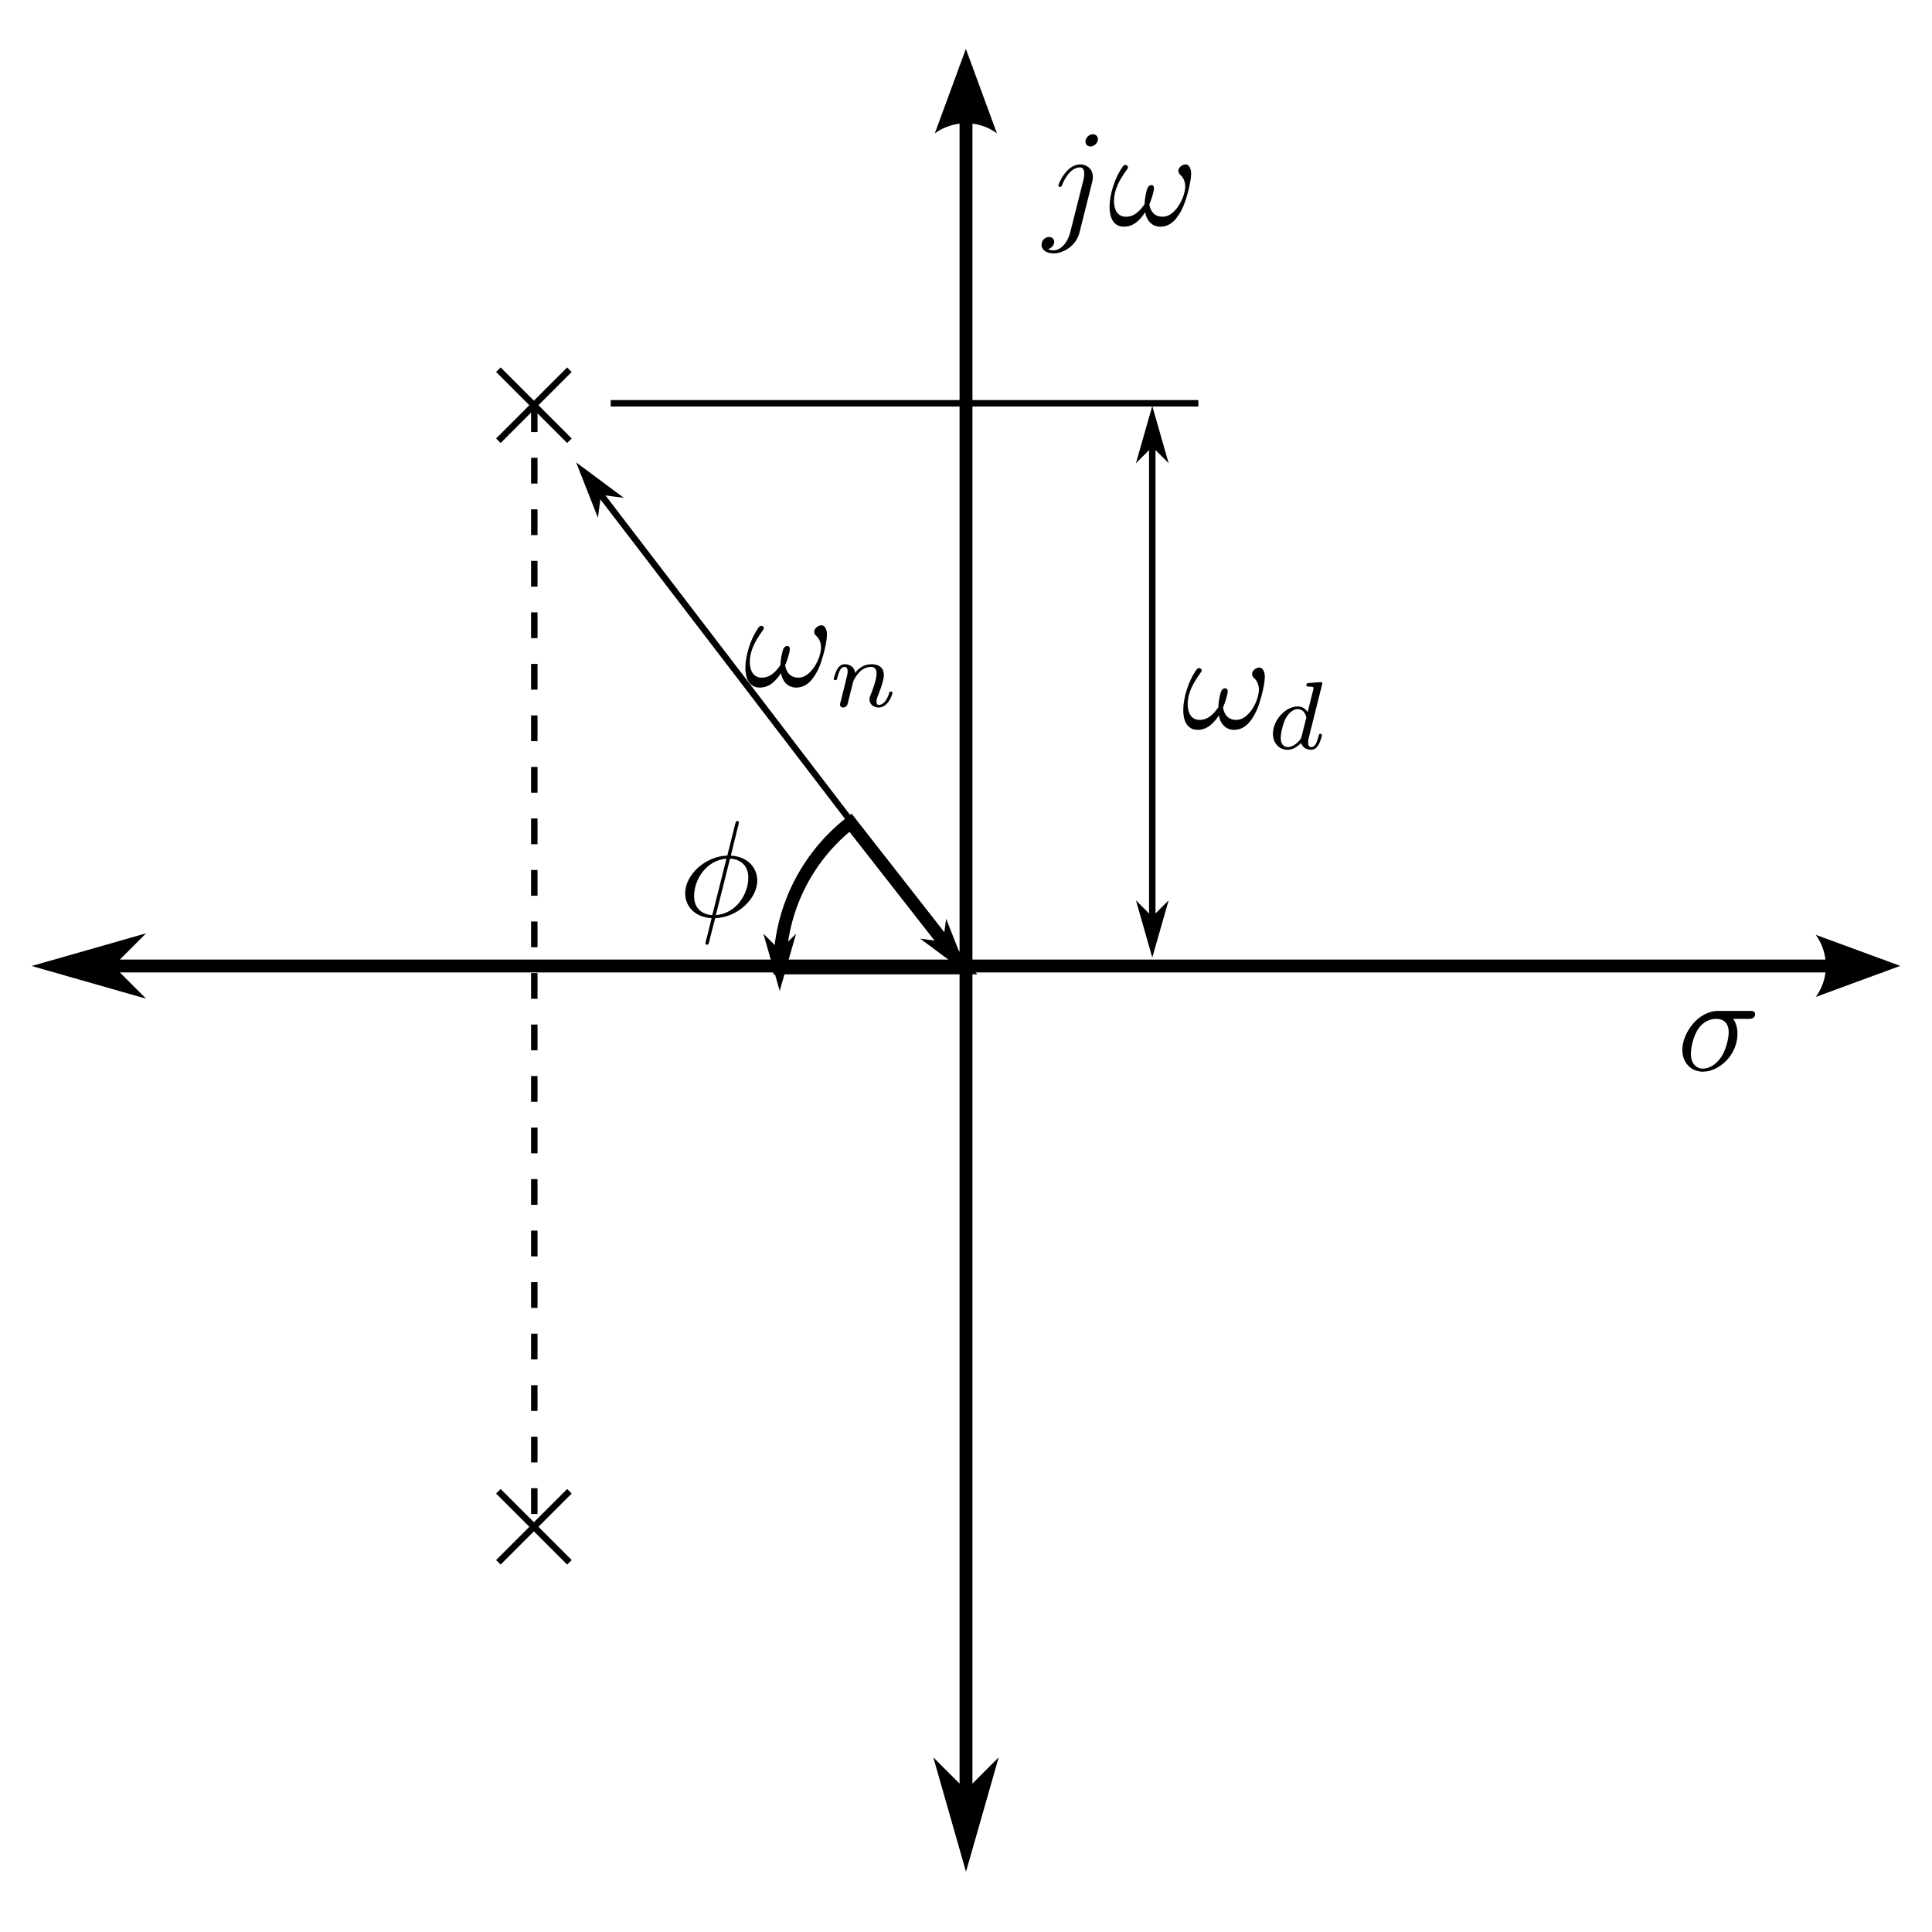
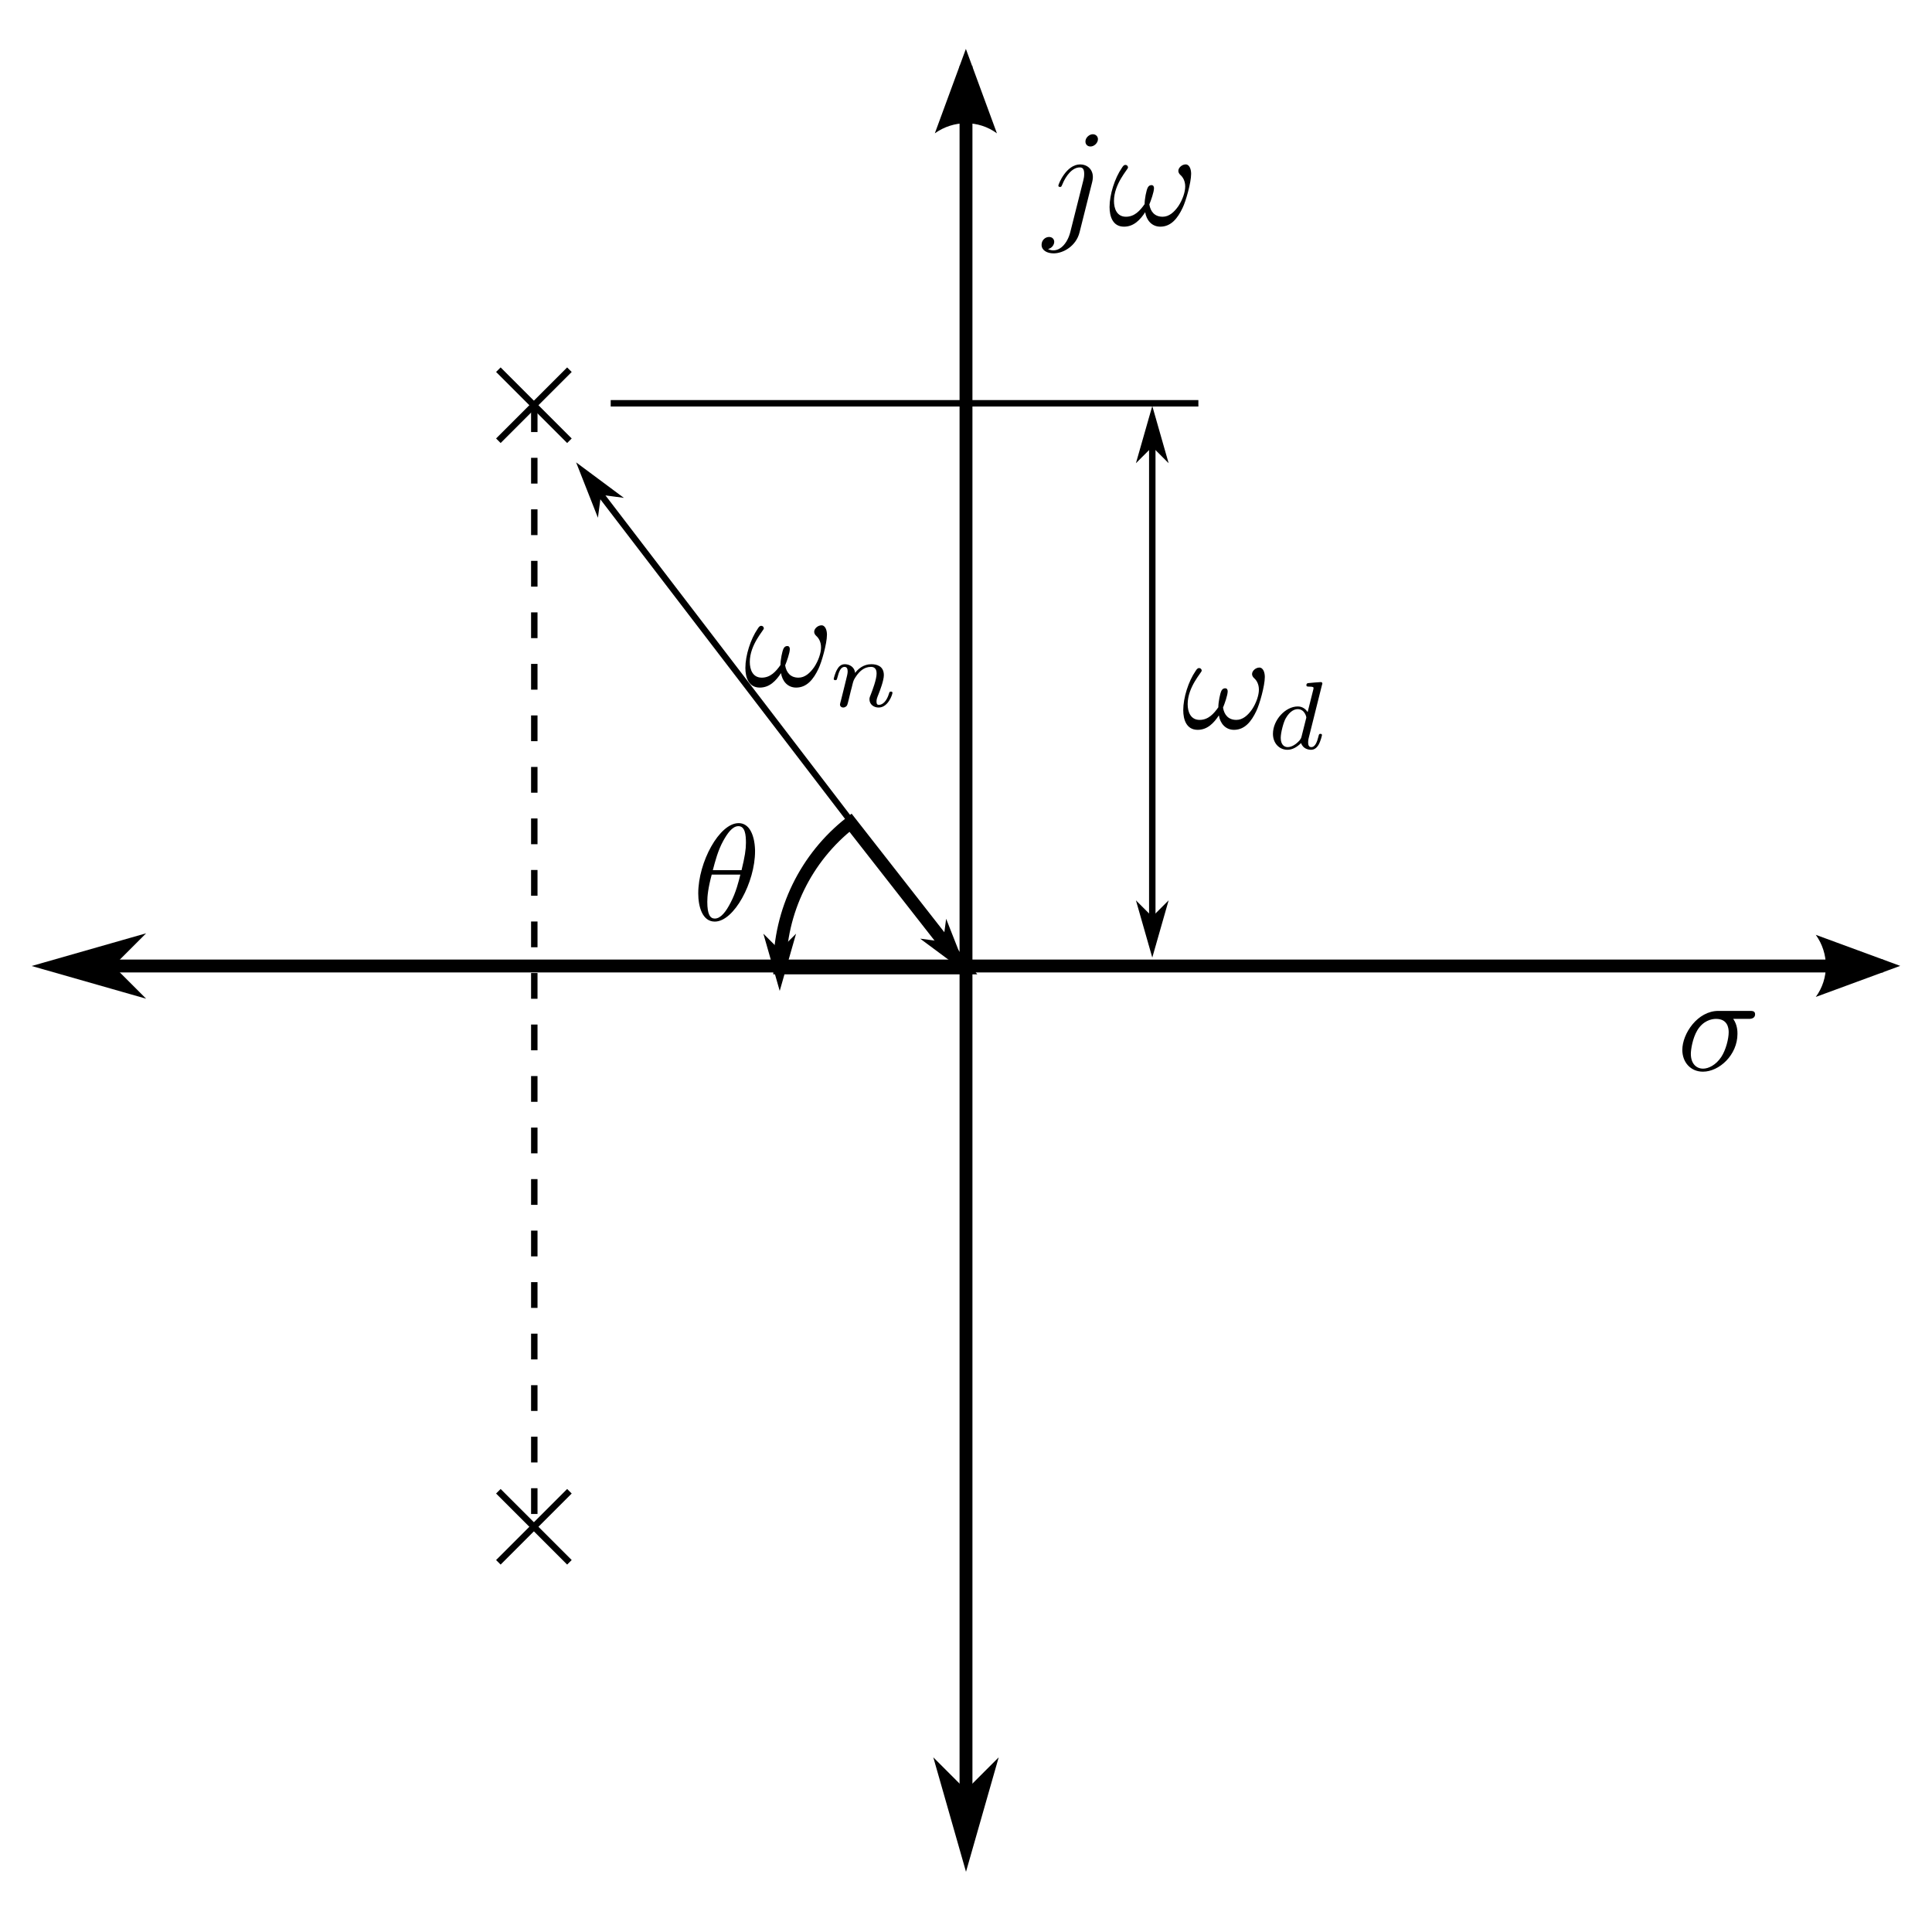
<svg xmlns="http://www.w3.org/2000/svg" width="300" height="300" id="svg2" version="1.1">
  <defs id="defs4">
-     <marker orient="auto" refY="0.0" refX="0.0" id="Arrow1Send" style="overflow:visible;">
-       <path id="path3776" d="M 0.0,0.0 L 5.0,-5.0 L -12.5,0.0 L 5.0,5.0 L 0.0,0.0 z " style="fill-rule:evenodd;stroke:#000000;stroke-width:1.0pt;" transform="scale(0.2) rotate(180) translate(6,0)" />
+     <marker style="overflow:visible;" id="Arrow1Send" refX="0.0" refY="0.0" orient="auto">
+       <path transform="scale(0.2) rotate(180) translate(6,0)" style="fill-rule:evenodd;stroke:#000000;stroke-width:1.0pt;" d="M 0.0,0.0 L 5.0,-5.0 L -12.5,0.0 L 5.0,5.0 L 0.0,0.0 z " id="path3776" />
    </marker>
-     <marker orient="auto" refY="0.0" refX="0.0" id="Arrow1Mend" style="overflow:visible;">
-       <path id="path3770" d="M 0.0,0.0 L 5.0,-5.0 L -12.5,0.0 L 5.0,5.0 L 0.0,0.0 z " style="fill-rule:evenodd;stroke:#000000;stroke-width:1.0pt;" transform="scale(0.4) rotate(180) translate(10,0)" />
+     <marker style="overflow:visible;" id="Arrow1Mend" refX="0.0" refY="0.0" orient="auto">
+       <path transform="scale(0.4) rotate(180) translate(10,0)" style="fill-rule:evenodd;stroke:#000000;stroke-width:1.0pt;" d="M 0.0,0.0 L 5.0,-5.0 L -12.5,0.0 L 5.0,5.0 L 0.0,0.0 z " id="path3770" />
    </marker>
-     <marker orient="auto" refY="0.0" refX="0.0" id="Arrow1Sstart" style="overflow:visible">
-       <path id="path3773" d="M 0.0,0.0 L 5.0,-5.0 L -12.5,0.0 L 5.0,5.0 L 0.0,0.0 z " style="fill-rule:evenodd;stroke:#000000;stroke-width:1.0pt" transform="scale(0.2) translate(6,0)" />
+     <marker style="overflow:visible" id="Arrow1Sstart" refX="0.0" refY="0.0" orient="auto">
+       <path transform="scale(0.2) translate(6,0)" style="fill-rule:evenodd;stroke:#000000;stroke-width:1.0pt" d="M 0.0,0.0 L 5.0,-5.0 L -12.5,0.0 L 5.0,5.0 L 0.0,0.0 z " id="path3773" />
    </marker>
-     <marker style="overflow:visible;" id="Arrow2Mend" refX="0.0" refY="0.0" orient="auto">
-       <path transform="scale(0.6) rotate(180) translate(0,0)" d="M 8.719,4.034 L -2.207,0.016 L 8.719,-4.002 C 6.973,-1.63 6.983,1.616 8.719,4.034 z " style="fill-rule:evenodd;stroke-width:0.625;stroke-linejoin:round;" id="path3788" />
+     <marker orient="auto" refY="0.0" refX="0.0" id="Arrow2Mend" style="overflow:visible;">
+       <path id="path3788" style="fill-rule:evenodd;stroke-width:0.625;stroke-linejoin:round;" d="M 8.719,4.034 L -2.207,0.016 L 8.719,-4.002 C 6.973,-1.63 6.983,1.616 8.719,4.034 z " transform="scale(0.6) rotate(180) translate(0,0)" />
    </marker>
-     <marker style="overflow:visible" id="Arrow1Mstart" refX="0.0" refY="0.0" orient="auto">
-       <path transform="scale(0.4) translate(10,0)" style="fill-rule:evenodd;stroke:#000000;stroke-width:1.0pt" d="M 0.0,0.0 L 5.0,-5.0 L -12.5,0.0 L 5.0,5.0 L 0.0,0.0 z " id="path3767" />
+     <marker orient="auto" refY="0.0" refX="0.0" id="Arrow1Mstart" style="overflow:visible">
+       <path id="path3767" d="M 0.0,0.0 L 5.0,-5.0 L -12.5,0.0 L 5.0,5.0 L 0.0,0.0 z " style="fill-rule:evenodd;stroke:#000000;stroke-width:1.0pt" transform="scale(0.4) translate(10,0)" />
    </marker>
  </defs>
-   <g transform="translate(0,-752.3622)" id="layer1">
-     <path id="path2985" d="m 8.861,902.362 283.556,0" style="fill:none;stroke:#000000;stroke-width:2;stroke-linecap:butt;stroke-linejoin:miter;stroke-opacity:1;stroke-miterlimit:4;stroke-dasharray:none;marker-start:url(#Arrow1Mstart);marker-end:url(#Arrow2Mend)" />
-     <path id="path2987" d="m 150,1039.071 0,-276.467" style="fill:none;stroke:#000000;stroke-width:2;stroke-linecap:butt;stroke-linejoin:miter;stroke-opacity:1;stroke-miterlimit:4;stroke-dasharray:none;marker-start:url(#Arrow1Mstart);marker-end:url(#Arrow2Mend)" />
-     <g id="g4417" transform="translate(41.78737,736.4092)">
-       <g word-spacing="normal" letter-spacing="normal" font-size-adjust="none" font-stretch="normal" font-weight="normal" font-variant="normal" font-style="normal" stroke-miterlimit="10.433" xml:space="preserve" transform="matrix(0.4285714,0,0,-0.4285714,-75,225)" id="content" style="font-style:normal;font-variant:normal;font-weight:normal;font-stretch:normal;letter-spacing:normal;word-spacing:normal;text-anchor:start;fill:none;stroke:#000000;stroke-linecap:butt;stroke-linejoin:miter;stroke-miterlimit:10.433;stroke-opacity:1;stroke-dasharray:none;stroke-dashoffset:0">
-         <path id="path4420" d="m 475.3,437.34 0,0.09 -0.01,0.08 -0.01,0.09 -0.01,0.09 -0.02,0.08 -0.02,0.08 -0.03,0.09 -0.03,0.08 -0.03,0.07 -0.04,0.08 -0.04,0.08 -0.04,0.07 -0.05,0.07 -0.05,0.07 -0.06,0.07 -0.06,0.06 -0.06,0.06 -0.07,0.06 -0.07,0.05 -0.07,0.06 -0.08,0.04 -0.07,0.05 -0.09,0.04 -0.08,0.04 -0.09,0.03 -0.09,0.03 -0.1,0.03 -0.1,0.02 -0.1,0.01 -0.1,0.02 -0.11,0 -0.11,0.01 c -1.16,0 -2.64,-1.16 -2.64,-2.64 0,-1 0.69,-1.8 1.84,-1.8 1.35,0 2.69,1.3 2.69,2.64 z" style="fill:#000000;stroke-width:0" />
-         <path id="path4422" d="m 465.29,403.71 -0.1,-0.35 -0.1,-0.35 -0.11,-0.34 -0.12,-0.33 -0.12,-0.33 -0.14,-0.32 -0.14,-0.31 -0.14,-0.3 -0.16,-0.3 -0.16,-0.29 -0.16,-0.28 -0.18,-0.26 -0.18,-0.26 -0.18,-0.25 -0.2,-0.24 -0.19,-0.23 -0.2,-0.22 -0.21,-0.2 -0.21,-0.19 -0.22,-0.19 -0.22,-0.16 -0.23,-0.16 -0.23,-0.14 -0.23,-0.13 -0.24,-0.12 -0.24,-0.1 -0.25,-0.08 -0.25,-0.08 -0.25,-0.05 -0.25,-0.04 -0.26,-0.03 -0.26,-0.01 c -0.3,0 -1.05,0 -1.95,0.46 1.5,0.36 2.25,1.64 2.25,2.64 0,0.79 -0.55,1.75 -1.89,1.75 -1.25,0 -2.69,-1.05 -2.69,-2.85 0,-2 1.98,-3.09 4.37,-3.09 3.49,0 8.13,2.64 9.38,7.58 l 4.58,18.23 c 0.25,1 0.25,1.69 0.25,1.85 0,2.84 -2.1,4.57 -4.58,4.57 -5.09,0 -7.92,-7.21 -7.92,-7.67 0,-0.5 0.48,-0.5 0.59,-0.5 0.45,0 0.5,0.07 0.89,1 1.25,3.05 3.55,6.08 6.28,6.08 0.71,0 1.6,-0.2 1.6,-2.28 0,-1.16 -0.16,-1.7 -0.35,-2.55 z" style="fill:#000000;stroke-width:0" />
-         <path id="path4424" d="m 509.06,424.73 0,0.21 -0.01,0.2 -0.01,0.2 -0.02,0.19 -0.02,0.18 -0.03,0.18 -0.03,0.17 -0.04,0.16 -0.04,0.16 -0.04,0.16 -0.05,0.14 -0.05,0.14 -0.06,0.13 -0.06,0.13 -0.06,0.12 -0.06,0.12 -0.07,0.1 -0.07,0.1 -0.08,0.1 -0.08,0.09 -0.08,0.08 -0.08,0.07 -0.09,0.07 -0.08,0.06 -0.09,0.05 -0.1,0.05 -0.09,0.04 -0.1,0.03 -0.09,0.02 -0.1,0.02 -0.1,0.01 -0.11,0 c -1.29,0 -2.64,-1.18 -2.64,-2.34 0,-0.48 0.24,-1.03 0.74,-1.48 0.86,-0.75 1.75,-2.1 1.75,-4.19 0,-2 -0.96,-4.83 -2.49,-7.13 -1.5,-2.14 -3.34,-3.82 -5.68,-3.82 -2.85,0 -4.39,1.78 -4.83,4.46 0.54,1.3 1.69,4.49 1.69,5.9 0,0.59 -0.25,1.09 -0.9,1.09 -0.4,0 -0.95,-0.11 -1.34,-0.84 -0.55,-1 -1.16,-4.24 -1.16,-6.04 -1.64,-2.34 -3.62,-4.57 -6.76,-4.57 -3.3,0 -4.34,2.93 -4.34,5.71 0,6.24 5.09,11.47 5.09,12.11 0,0.55 -0.41,0.96 -0.95,0.96 -0.66,0 -1,-0.66 -1.3,-1.11 -2.55,-3.69 -4.44,-9.61 -4.44,-14.14 0,-3.44 1.16,-7.13 5.24,-7.13 3.53,0 5.87,2.49 7.67,5.24 0.45,-2.89 2.39,-5.24 5.48,-5.24 3.89,0 6.28,3.03 8.06,6.78 1.21,2.44 3.1,9.21 3.1,12.3 z" style="fill:#000000;stroke-width:0" />
+   <g id="layer1" transform="translate(0,-752.3622)">
+     <path style="fill:none;stroke:#000000;stroke-width:2;stroke-linecap:butt;stroke-linejoin:miter;stroke-opacity:1;stroke-miterlimit:4;stroke-dasharray:none;marker-start:url(#Arrow1Mstart);marker-end:url(#Arrow2Mend)" d="m 8.861,902.362 283.556,0" id="path2985" />
+     <path style="fill:none;stroke:#000000;stroke-width:2;stroke-linecap:butt;stroke-linejoin:miter;stroke-opacity:1;stroke-miterlimit:4;stroke-dasharray:none;marker-start:url(#Arrow1Mstart);marker-end:url(#Arrow2Mend)" d="m 150,1039.071 0,-276.467" id="path2987" />
+     <g transform="translate(41.78737,736.4092)" id="g4417">
+       <g style="font-style:normal;font-variant:normal;font-weight:normal;font-stretch:normal;letter-spacing:normal;word-spacing:normal;text-anchor:start;fill:none;stroke:#000000;stroke-linecap:butt;stroke-linejoin:miter;stroke-miterlimit:10.433;stroke-opacity:1;stroke-dasharray:none;stroke-dashoffset:0" id="content" transform="matrix(0.4285714,0,0,-0.4285714,-75,225)" xml:space="preserve" stroke-miterlimit="10.433" font-style="normal" font-variant="normal" font-weight="normal" font-stretch="normal" font-size-adjust="none" letter-spacing="normal" word-spacing="normal">
+         <path style="fill:#000000;stroke-width:0" d="m 475.3,437.34 0,0.09 -0.01,0.08 -0.01,0.09 -0.01,0.09 -0.02,0.08 -0.02,0.08 -0.03,0.09 -0.03,0.08 -0.03,0.07 -0.04,0.08 -0.04,0.08 -0.04,0.07 -0.05,0.07 -0.05,0.07 -0.06,0.07 -0.06,0.06 -0.06,0.06 -0.07,0.06 -0.07,0.05 -0.07,0.06 -0.08,0.04 -0.07,0.05 -0.09,0.04 -0.08,0.04 -0.09,0.03 -0.09,0.03 -0.1,0.03 -0.1,0.02 -0.1,0.01 -0.1,0.02 -0.11,0 -0.11,0.01 c -1.16,0 -2.64,-1.16 -2.64,-2.64 0,-1 0.69,-1.8 1.84,-1.8 1.35,0 2.69,1.3 2.69,2.64 z" id="path4420" />
+         <path style="fill:#000000;stroke-width:0" d="m 465.29,403.71 -0.1,-0.35 -0.1,-0.35 -0.11,-0.34 -0.12,-0.33 -0.12,-0.33 -0.14,-0.32 -0.14,-0.31 -0.14,-0.3 -0.16,-0.3 -0.16,-0.29 -0.16,-0.28 -0.18,-0.26 -0.18,-0.26 -0.18,-0.25 -0.2,-0.24 -0.19,-0.23 -0.2,-0.22 -0.21,-0.2 -0.21,-0.19 -0.22,-0.19 -0.22,-0.16 -0.23,-0.16 -0.23,-0.14 -0.23,-0.13 -0.24,-0.12 -0.24,-0.1 -0.25,-0.08 -0.25,-0.08 -0.25,-0.05 -0.25,-0.04 -0.26,-0.03 -0.26,-0.01 c -0.3,0 -1.05,0 -1.95,0.46 1.5,0.36 2.25,1.64 2.25,2.64 0,0.79 -0.55,1.75 -1.89,1.75 -1.25,0 -2.69,-1.05 -2.69,-2.85 0,-2 1.98,-3.09 4.37,-3.09 3.49,0 8.13,2.64 9.38,7.58 l 4.58,18.23 c 0.25,1 0.25,1.69 0.25,1.85 0,2.84 -2.1,4.57 -4.58,4.57 -5.09,0 -7.92,-7.21 -7.92,-7.67 0,-0.5 0.48,-0.5 0.59,-0.5 0.45,0 0.5,0.07 0.89,1 1.25,3.05 3.55,6.08 6.28,6.08 0.71,0 1.6,-0.2 1.6,-2.28 0,-1.16 -0.16,-1.7 -0.35,-2.55 z" id="path4422" />
+         <path style="fill:#000000;stroke-width:0" d="m 509.06,424.73 0,0.21 -0.01,0.2 -0.01,0.2 -0.02,0.19 -0.02,0.18 -0.03,0.18 -0.03,0.17 -0.04,0.16 -0.04,0.16 -0.04,0.16 -0.05,0.14 -0.05,0.14 -0.06,0.13 -0.06,0.13 -0.06,0.12 -0.06,0.12 -0.07,0.1 -0.07,0.1 -0.08,0.1 -0.08,0.09 -0.08,0.08 -0.08,0.07 -0.09,0.07 -0.08,0.06 -0.09,0.05 -0.1,0.05 -0.09,0.04 -0.1,0.03 -0.09,0.02 -0.1,0.02 -0.1,0.01 -0.11,0 c -1.29,0 -2.64,-1.18 -2.64,-2.34 0,-0.48 0.24,-1.03 0.74,-1.48 0.86,-0.75 1.75,-2.1 1.75,-4.19 0,-2 -0.96,-4.83 -2.49,-7.13 -1.5,-2.14 -3.34,-3.82 -5.68,-3.82 -2.85,0 -4.39,1.78 -4.83,4.46 0.54,1.3 1.69,4.49 1.69,5.9 0,0.59 -0.25,1.09 -0.9,1.09 -0.4,0 -0.95,-0.11 -1.34,-0.84 -0.55,-1 -1.16,-4.24 -1.16,-6.04 -1.64,-2.34 -3.62,-4.57 -6.76,-4.57 -3.3,0 -4.34,2.93 -4.34,5.71 0,6.24 5.09,11.47 5.09,12.11 0,0.55 -0.41,0.96 -0.95,0.96 -0.66,0 -1,-0.66 -1.3,-1.11 -2.55,-3.69 -4.44,-9.61 -4.44,-14.14 0,-3.44 1.16,-7.13 5.24,-7.13 3.53,0 5.87,2.49 7.67,5.24 0.45,-2.89 2.39,-5.24 5.48,-5.24 3.89,0 6.28,3.03 8.06,6.78 1.21,2.44 3.1,9.21 3.1,12.3 z" id="path4424" />
      </g>
    </g>
-     <g id="g4456" transform="translate(63.25855,814.5404)">
-       <g id="g4458" transform="matrix(0.4285714,0,0,-0.4285714,-75,225)" xml:space="preserve" stroke-miterlimit="10.433" font-style="normal" font-variant="normal" font-weight="normal" font-stretch="normal" font-size-adjust="none" letter-spacing="normal" word-spacing="normal" style="font-style:normal;font-variant:normal;font-weight:normal;font-stretch:normal;letter-spacing:normal;word-spacing:normal;text-anchor:start;fill:none;stroke:#000000;stroke-linecap:butt;stroke-linejoin:miter;stroke-miterlimit:10.433;stroke-opacity:1;stroke-dasharray:none;stroke-dashoffset:0">
-         <path d="m 485.66,424.73 0,0.21 -0.01,0.2 -0.01,0.2 -0.02,0.19 -0.02,0.18 -0.03,0.18 -0.03,0.17 -0.04,0.16 -0.04,0.16 -0.04,0.16 -0.05,0.14 -0.05,0.14 -0.05,0.13 -0.06,0.13 -0.07,0.12 -0.06,0.12 -0.07,0.1 -0.07,0.1 -0.08,0.1 -0.08,0.09 -0.08,0.08 -0.08,0.07 -0.08,0.07 -0.09,0.06 -0.09,0.05 -0.09,0.05 -0.1,0.04 -0.09,0.03 -0.1,0.02 -0.1,0.02 -0.1,0.01 -0.1,0 c -1.3,0 -2.64,-1.18 -2.64,-2.34 0,-0.48 0.23,-1.03 0.73,-1.48 0.86,-0.75 1.75,-2.1 1.75,-4.19 0,-2 -0.95,-4.83 -2.48,-7.13 -1.5,-2.14 -3.35,-3.82 -5.69,-3.82 -2.85,0 -4.39,1.78 -4.83,4.46 0.55,1.3 1.69,4.49 1.69,5.9 0,0.59 -0.25,1.09 -0.89,1.09 -0.41,0 -0.96,-0.11 -1.35,-0.84 -0.54,-1 -1.15,-4.24 -1.15,-6.04 -1.64,-2.34 -3.63,-4.57 -6.77,-4.57 -3.3,0 -4.34,2.93 -4.34,5.71 0,6.24 5.09,11.47 5.09,12.11 0,0.55 -0.41,0.96 -0.95,0.96 -0.66,0 -1,-0.66 -1.3,-1.11 -2.55,-3.69 -4.44,-9.61 -4.44,-14.14 0,-3.44 1.16,-7.13 5.24,-7.13 3.53,0 5.87,2.49 7.67,5.24 0.45,-2.89 2.39,-5.24 5.48,-5.24 3.89,0 6.29,3.03 8.07,6.78 1.2,2.44 3.09,9.21 3.09,12.3 z" id="path4460" style="fill:#000000;stroke-width:0" />
-         <path d="m 506.37,421.9 0,0.01 0.01,0 0,0 0,0.01 0,0 0.01,0.01 0,0.01 0,0 0,0.01 0.01,0.01 0,0.01 0.01,0.02 0,0.02 0.01,0.02 0,0.02 0.01,0.02 0.01,0.02 0,0.03 0.01,0.02 0.01,0.05 0,0.02 0.01,0.02 0,0.03 0.01,0.02 0,0.02 0.01,0.02 0,0.02 0.01,0.02 0,0.02 0,0.01 0,0.01 0.01,0.01 0,0 0,0.01 0,0 0,0.01 0,0 0,0.01 0,0 0,0 0,0.01 0,0 c 0,0.19 -0.14,0.5 -0.55,0.5 -0.7,0 -3.59,-0.28 -4.46,-0.36 -0.29,-0.03 -0.77,-0.06 -0.77,-0.8 0,-0.48 0.48,-0.48 0.91,-0.48 1.67,0 1.67,-0.25 1.67,-0.53 0,-0.24 -0.06,-0.46 -0.14,-0.77 l -1.99,-7.94 c -0.73,1.14 -1.92,2.05 -3.59,2.05 v -0.97 c 2.44,0 3.11,-2.64 3.11,-3.03 0,-0.14 -0.08,-0.39 -0.11,-0.48 l -1.64,-6.52 c -0.24,-0.98 -1,-1.67 -1.77,-2.34 -0.31,-0.27 -1.72,-1.39 -3.22,-1.39 -1.28,0 -2.53,0.9 -2.53,3.37 0,1.86 1,5.69 1.82,7.08 1.59,2.8 3.37,3.31 4.34,3.31 v 0.97 c -4.45,0 -8.98,-4.91 -8.98,-9.92 0,-3.38 2.26,-5.78 5.26,-5.78 1.88,0 3.55,1.08 4.94,2.44 0.67,-2.1 2.69,-2.44 3.59,-2.44 1.25,0 2.13,0.76 2.75,1.84 0.77,1.36 1.22,3.35 1.22,3.49 0,0.45 -0.45,0.45 -0.55,0.45 -0.5,0 -0.53,-0.14 -0.76,-1.08 -0.42,-1.67 -1.1,-3.73 -2.55,-3.73 -0.9,0 -1.15,0.76 -1.15,1.7 0,0.67 0.07,0.98 0.17,1.44 z" id="path4462" style="fill:#000000;stroke-width:0" />
+     <g transform="translate(63.25855,814.5404)" id="g4456">
+       <g style="font-style:normal;font-variant:normal;font-weight:normal;font-stretch:normal;letter-spacing:normal;word-spacing:normal;text-anchor:start;fill:none;stroke:#000000;stroke-linecap:butt;stroke-linejoin:miter;stroke-miterlimit:10.433;stroke-opacity:1;stroke-dasharray:none;stroke-dashoffset:0" word-spacing="normal" letter-spacing="normal" font-size-adjust="none" font-stretch="normal" font-weight="normal" font-variant="normal" font-style="normal" stroke-miterlimit="10.433" xml:space="preserve" transform="matrix(0.4285714,0,0,-0.4285714,-75,225)" id="g4458">
+         <path style="fill:#000000;stroke-width:0" id="path4460" d="m 485.66,424.73 0,0.21 -0.01,0.2 -0.01,0.2 -0.02,0.19 -0.02,0.18 -0.03,0.18 -0.03,0.17 -0.04,0.16 -0.04,0.16 -0.04,0.16 -0.05,0.14 -0.05,0.14 -0.05,0.13 -0.06,0.13 -0.07,0.12 -0.06,0.12 -0.07,0.1 -0.07,0.1 -0.08,0.1 -0.08,0.09 -0.08,0.08 -0.08,0.07 -0.08,0.07 -0.09,0.06 -0.09,0.05 -0.09,0.05 -0.1,0.04 -0.09,0.03 -0.1,0.02 -0.1,0.02 -0.1,0.01 -0.1,0 c -1.3,0 -2.64,-1.18 -2.64,-2.34 0,-0.48 0.23,-1.03 0.73,-1.48 0.86,-0.75 1.75,-2.1 1.75,-4.19 0,-2 -0.95,-4.83 -2.48,-7.13 -1.5,-2.14 -3.35,-3.82 -5.69,-3.82 -2.85,0 -4.39,1.78 -4.83,4.46 0.55,1.3 1.69,4.49 1.69,5.9 0,0.59 -0.25,1.09 -0.89,1.09 -0.41,0 -0.96,-0.11 -1.35,-0.84 -0.54,-1 -1.15,-4.24 -1.15,-6.04 -1.64,-2.34 -3.63,-4.57 -6.77,-4.57 -3.3,0 -4.34,2.93 -4.34,5.71 0,6.24 5.09,11.47 5.09,12.11 0,0.55 -0.41,0.96 -0.95,0.96 -0.66,0 -1,-0.66 -1.3,-1.11 -2.55,-3.69 -4.44,-9.61 -4.44,-14.14 0,-3.44 1.16,-7.13 5.24,-7.13 3.53,0 5.87,2.49 7.67,5.24 0.45,-2.89 2.39,-5.24 5.48,-5.24 3.89,0 6.29,3.03 8.07,6.78 1.2,2.44 3.09,9.21 3.09,12.3 z" />
+         <path style="fill:#000000;stroke-width:0" id="path4462" d="m 506.37,421.9 0,0.01 0.01,0 0,0 0,0.01 0,0 0.01,0.01 0,0.01 0,0 0,0.01 0.01,0.01 0,0.01 0.01,0.02 0,0.02 0.01,0.02 0,0.02 0.01,0.02 0.01,0.02 0,0.03 0.01,0.02 0.01,0.05 0,0.02 0.01,0.02 0,0.03 0.01,0.02 0,0.02 0.01,0.02 0,0.02 0.01,0.02 0,0.02 0,0.01 0,0.01 0.01,0.01 0,0 0,0.01 0,0 0,0.01 0,0 0,0.01 0,0 0,0 0,0.01 0,0 c 0,0.19 -0.14,0.5 -0.55,0.5 -0.7,0 -3.59,-0.28 -4.46,-0.36 -0.29,-0.03 -0.77,-0.06 -0.77,-0.8 0,-0.48 0.48,-0.48 0.91,-0.48 1.67,0 1.67,-0.25 1.67,-0.53 0,-0.24 -0.06,-0.46 -0.14,-0.77 l -1.99,-7.94 c -0.73,1.14 -1.92,2.05 -3.59,2.05 v -0.97 c 2.44,0 3.11,-2.64 3.11,-3.03 0,-0.14 -0.08,-0.39 -0.11,-0.48 l -1.64,-6.52 c -0.24,-0.98 -1,-1.67 -1.77,-2.34 -0.31,-0.27 -1.72,-1.39 -3.22,-1.39 -1.28,0 -2.53,0.9 -2.53,3.37 0,1.86 1,5.69 1.82,7.08 1.59,2.8 3.37,3.31 4.34,3.31 v 0.97 c -4.45,0 -8.98,-4.91 -8.98,-9.92 0,-3.38 2.26,-5.78 5.26,-5.78 1.88,0 3.55,1.08 4.94,2.44 0.67,-2.1 2.69,-2.44 3.59,-2.44 1.25,0 2.13,0.76 2.75,1.84 0.77,1.36 1.22,3.35 1.22,3.49 0,0.45 -0.45,0.45 -0.55,0.45 -0.5,0 -0.53,-0.14 -0.76,-1.08 -0.42,-1.67 -1.1,-3.73 -2.55,-3.73 -0.9,0 -1.15,0.76 -1.15,1.7 0,0.67 0.07,0.98 0.17,1.44 z" />
      </g>
    </g>
-     <g id="g4502" transform="translate(-4.733502,807.9798)">
-       <g word-spacing="normal" letter-spacing="normal" font-size-adjust="none" font-stretch="normal" font-weight="normal" font-variant="normal" font-style="normal" stroke-miterlimit="10.433" xml:space="preserve" transform="matrix(0.4285714,0,0,-0.4285714,-75,225)" id="g4504" style="font-style:normal;font-variant:normal;font-weight:normal;font-stretch:normal;letter-spacing:normal;word-spacing:normal;text-anchor:start;fill:none;stroke:#000000;stroke-linecap:butt;stroke-linejoin:miter;stroke-miterlimit:10.433;stroke-opacity:1;stroke-dasharray:none;stroke-dashoffset:0">
-         <path id="path4506" d="m 485.66,424.73 0,0.21 -0.01,0.2 -0.01,0.2 -0.02,0.19 -0.02,0.18 -0.03,0.18 -0.03,0.17 -0.04,0.16 -0.04,0.16 -0.04,0.16 -0.05,0.14 -0.05,0.14 -0.05,0.13 -0.06,0.13 -0.07,0.12 -0.06,0.12 -0.07,0.1 -0.07,0.1 -0.08,0.1 -0.08,0.09 -0.08,0.08 -0.08,0.07 -0.08,0.07 -0.09,0.06 -0.09,0.05 -0.09,0.05 -0.1,0.04 -0.09,0.03 -0.1,0.02 -0.1,0.02 -0.1,0.01 -0.1,0 c -1.3,0 -2.64,-1.18 -2.64,-2.34 0,-0.48 0.23,-1.03 0.73,-1.48 0.86,-0.75 1.75,-2.1 1.75,-4.19 0,-2 -0.95,-4.83 -2.48,-7.13 -1.5,-2.14 -3.35,-3.82 -5.69,-3.82 -2.85,0 -4.39,1.78 -4.83,4.46 0.55,1.3 1.69,4.49 1.69,5.9 0,0.59 -0.25,1.09 -0.89,1.09 -0.41,0 -0.96,-0.11 -1.35,-0.84 -0.54,-1 -1.15,-4.24 -1.15,-6.04 -1.64,-2.34 -3.63,-4.57 -6.77,-4.57 -3.3,0 -4.34,2.93 -4.34,5.71 0,6.24 5.09,11.47 5.09,12.11 0,0.55 -0.41,0.96 -0.95,0.96 -0.66,0 -1,-0.66 -1.3,-1.11 -2.55,-3.69 -4.44,-9.61 -4.44,-14.14 0,-3.44 1.16,-7.13 5.24,-7.13 3.53,0 5.87,2.49 7.67,5.24 0.45,-2.89 2.39,-5.24 5.48,-5.24 3.89,0 6.29,3.03 8.07,6.78 1.2,2.44 3.09,9.21 3.09,12.3 z" style="fill:#000000;stroke-width:0" />
-         <path id="path4508" d="m 490.73,400.95 -0.01,-0.04 -0.02,-0.05 -0.01,-0.04 -0.01,-0.05 -0.02,-0.05 -0.01,-0.06 -0.02,-0.05 -0.01,-0.05 -0.03,-0.11 -0.03,-0.11 -0.03,-0.12 -0.02,-0.1 -0.02,-0.06 -0.01,-0.05 -0.01,-0.05 -0.01,-0.05 -0.01,-0.05 -0.01,-0.04 -0.01,-0.05 -0.01,-0.04 -0.01,-0.03 0,-0.04 -0.01,-0.03 0,-0.03 -0.01,-0.02 0,-0.02 0,-0.01 0,-0.01 0,-0.01 0,0 c 0,-0.77 0.62,-1.11 1.18,-1.11 0.63,0 1.18,0.45 1.36,0.76 0.18,0.32 0.46,1.43 0.63,2.16 0.17,0.66 0.55,2.27 0.76,3.14 0.21,0.77 0.43,1.53 0.6,2.33 0.37,1.44 0.45,1.7 1.45,3.14 0.99,1.39 2.63,3.2 5.24,3.2 2.01,0 2.04,-1.78 2.04,-2.44 0,-2.09 -1.48,-5.95 -2.04,-7.42 -0.4,-0.98 -0.54,-1.29 -0.54,-1.89 0,-1.84 1.55,-2.98 3.32,-2.98 3.48,0 5.01,4.79 5.01,5.33 0,0.45 -0.45,0.45 -0.54,0.45 -0.5,0 -0.54,-0.2 -0.68,-0.59 -0.79,-2.79 -2.29,-4.22 -3.68,-4.22 -0.74,0 -0.88,0.48 -0.88,1.22 0,0.79 0.17,1.25 0.8,2.82 0.42,1.08 1.86,4.77 1.86,6.72 0,3.39 -2.69,3.97 -4.53,3.97 -2.89,0 -4.85,-1.76 -5.89,-3.16 -0.25,2.4 -2.3,3.16 -3.74,3.16 -1.5,0 -2.3,-1.08 -2.75,-1.87 -0.76,-1.29 -1.25,-3.29 -1.25,-3.46 0,-0.45 0.49,-0.45 0.59,-0.45 0.49,0 0.52,0.11 0.77,1.05 0.52,2.06 1.19,3.76 2.55,3.76 0.9,0 1.14,-0.76 1.14,-1.7 0,-0.67 -0.31,-1.95 -0.56,-2.89 -0.24,-0.95 -0.58,-2.38 -0.77,-3.14 z" style="fill:#000000;stroke-width:0" />
+     <g transform="translate(-4.733502,807.9798)" id="g4502">
+       <g style="font-style:normal;font-variant:normal;font-weight:normal;font-stretch:normal;letter-spacing:normal;word-spacing:normal;text-anchor:start;fill:none;stroke:#000000;stroke-linecap:butt;stroke-linejoin:miter;stroke-miterlimit:10.433;stroke-opacity:1;stroke-dasharray:none;stroke-dashoffset:0" id="g4504" transform="matrix(0.4285714,0,0,-0.4285714,-75,225)" xml:space="preserve" stroke-miterlimit="10.433" font-style="normal" font-variant="normal" font-weight="normal" font-stretch="normal" font-size-adjust="none" letter-spacing="normal" word-spacing="normal">
+         <path style="fill:#000000;stroke-width:0" d="m 485.66,424.73 0,0.21 -0.01,0.2 -0.01,0.2 -0.02,0.19 -0.02,0.18 -0.03,0.18 -0.03,0.17 -0.04,0.16 -0.04,0.16 -0.04,0.16 -0.05,0.14 -0.05,0.14 -0.05,0.13 -0.06,0.13 -0.07,0.12 -0.06,0.12 -0.07,0.1 -0.07,0.1 -0.08,0.1 -0.08,0.09 -0.08,0.08 -0.08,0.07 -0.08,0.07 -0.09,0.06 -0.09,0.05 -0.09,0.05 -0.1,0.04 -0.09,0.03 -0.1,0.02 -0.1,0.02 -0.1,0.01 -0.1,0 c -1.3,0 -2.64,-1.18 -2.64,-2.34 0,-0.48 0.23,-1.03 0.73,-1.48 0.86,-0.75 1.75,-2.1 1.75,-4.19 0,-2 -0.95,-4.83 -2.48,-7.13 -1.5,-2.14 -3.35,-3.82 -5.69,-3.82 -2.85,0 -4.39,1.78 -4.83,4.46 0.55,1.3 1.69,4.49 1.69,5.9 0,0.59 -0.25,1.09 -0.89,1.09 -0.41,0 -0.96,-0.11 -1.35,-0.84 -0.54,-1 -1.15,-4.24 -1.15,-6.04 -1.64,-2.34 -3.63,-4.57 -6.77,-4.57 -3.3,0 -4.34,2.93 -4.34,5.71 0,6.24 5.09,11.47 5.09,12.11 0,0.55 -0.41,0.96 -0.95,0.96 -0.66,0 -1,-0.66 -1.3,-1.11 -2.55,-3.69 -4.44,-9.61 -4.44,-14.14 0,-3.44 1.16,-7.13 5.24,-7.13 3.53,0 5.87,2.49 7.67,5.24 0.45,-2.89 2.39,-5.24 5.48,-5.24 3.89,0 6.29,3.03 8.07,6.78 1.2,2.44 3.09,9.21 3.09,12.3 z" id="path4506" />
+         <path style="fill:#000000;stroke-width:0" d="m 490.73,400.95 -0.01,-0.04 -0.02,-0.05 -0.01,-0.04 -0.01,-0.05 -0.02,-0.05 -0.01,-0.06 -0.02,-0.05 -0.01,-0.05 -0.03,-0.11 -0.03,-0.11 -0.03,-0.12 -0.02,-0.1 -0.02,-0.06 -0.01,-0.05 -0.01,-0.05 -0.01,-0.05 -0.01,-0.05 -0.01,-0.04 -0.01,-0.05 -0.01,-0.04 -0.01,-0.03 0,-0.04 -0.01,-0.03 0,-0.03 -0.01,-0.02 0,-0.02 0,-0.01 0,-0.01 0,-0.01 0,0 c 0,-0.77 0.62,-1.11 1.18,-1.11 0.63,0 1.18,0.45 1.36,0.76 0.18,0.32 0.46,1.43 0.63,2.16 0.17,0.66 0.55,2.27 0.76,3.14 0.21,0.77 0.43,1.53 0.6,2.33 0.37,1.44 0.45,1.7 1.45,3.14 0.99,1.39 2.63,3.2 5.24,3.2 2.01,0 2.04,-1.78 2.04,-2.44 0,-2.09 -1.48,-5.95 -2.04,-7.42 -0.4,-0.98 -0.54,-1.29 -0.54,-1.89 0,-1.84 1.55,-2.98 3.32,-2.98 3.48,0 5.01,4.79 5.01,5.33 0,0.45 -0.45,0.45 -0.54,0.45 -0.5,0 -0.54,-0.2 -0.68,-0.59 -0.79,-2.79 -2.29,-4.22 -3.68,-4.22 -0.74,0 -0.88,0.48 -0.88,1.22 0,0.79 0.17,1.25 0.8,2.82 0.42,1.08 1.86,4.77 1.86,6.72 0,3.39 -2.69,3.97 -4.53,3.97 -2.89,0 -4.85,-1.76 -5.89,-3.16 -0.25,2.4 -2.3,3.16 -3.74,3.16 -1.5,0 -2.3,-1.08 -2.75,-1.87 -0.76,-1.29 -1.25,-3.29 -1.25,-3.46 0,-0.45 0.49,-0.45 0.59,-0.45 0.49,0 0.52,0.11 0.77,1.05 0.52,2.06 1.19,3.76 2.55,3.76 0.9,0 1.14,-0.76 1.14,-1.7 0,-0.67 -0.31,-1.95 -0.56,-2.89 -0.24,-0.95 -0.58,-2.38 -0.77,-3.14 z" id="path4508" />
      </g>
    </g>
-     <g id="g4556" transform="translate(140.1969,867.6219)">
-       <g id="g4558" transform="matrix(0.4285714,0,0,-0.4285714,-75,225)" xml:space="preserve" stroke-miterlimit="10.433" font-style="normal" font-variant="normal" font-weight="normal" font-stretch="normal" font-size-adjust="none" letter-spacing="normal" word-spacing="normal" style="font-style:normal;font-variant:normal;font-weight:normal;font-stretch:normal;letter-spacing:normal;word-spacing:normal;text-anchor:start;fill:none;stroke:#000000;stroke-linecap:butt;stroke-linejoin:miter;stroke-miterlimit:10.433;stroke-opacity:1;stroke-dasharray:none;stroke-dashoffset:0">
-         <path d="m 481.33,424.78 0.07,0 0.07,0 0.07,0 0.08,0 0.09,0 0.09,0.01 0.09,0 0.09,0.01 0.1,0.01 0.1,0.02 0.1,0.02 0.11,0.02 0.1,0.02 0.1,0.03 0.1,0.03 0.1,0.04 0.1,0.04 0.1,0.05 0.09,0.05 0.09,0.06 0.08,0.07 0.08,0.07 0.04,0.04 0.04,0.04 0.03,0.04 0.04,0.05 0.03,0.04 0.03,0.05 0.03,0.05 0.03,0.05 0.03,0.05 0.02,0.06 0.02,0.06 0.02,0.06 0.02,0.06 0.02,0.06 0.01,0.07 0.01,0.07 0.01,0.07 0,0.08 0.01,0.07 0,0.08 c 0,1.19 -1.05,1.19 -1.94,1.19 h -11.36 c -7.53,0 -13.06,-8.22 -13.06,-14.14 0,-4.39 2.94,-7.88 7.47,-7.88 l 0.06,1.1 c -2.45,0 -4.44,1.79 -4.44,5.37 0,1.5 0.6,5.59 2.35,8.53 2.09,3.44 5.08,4.13 6.76,4.13 4.19,0 4.6,-3.28 4.6,-4.83 0,-2.34 -1,-6.42 -2.69,-8.97 -1.95,-2.94 -4.64,-4.23 -6.58,-4.23 h 0 l -0.06,-1.1 c 5.89,0 12.51,6.03 12.51,13.71 0,0.84 0,3.23 -1.54,5.42 z" id="path4560" style="fill:#000000;stroke-width:0" />
+     <g transform="translate(140.1969,867.6219)" id="g4556">
+       <g style="font-style:normal;font-variant:normal;font-weight:normal;font-stretch:normal;letter-spacing:normal;word-spacing:normal;text-anchor:start;fill:none;stroke:#000000;stroke-linecap:butt;stroke-linejoin:miter;stroke-miterlimit:10.433;stroke-opacity:1;stroke-dasharray:none;stroke-dashoffset:0" word-spacing="normal" letter-spacing="normal" font-size-adjust="none" font-stretch="normal" font-weight="normal" font-variant="normal" font-style="normal" stroke-miterlimit="10.433" xml:space="preserve" transform="matrix(0.4285714,0,0,-0.4285714,-75,225)" id="g4558">
+         <path style="fill:#000000;stroke-width:0" id="path4560" d="m 481.33,424.78 0.07,0 0.07,0 0.07,0 0.08,0 0.09,0 0.09,0.01 0.09,0 0.09,0.01 0.1,0.01 0.1,0.02 0.1,0.02 0.11,0.02 0.1,0.02 0.1,0.03 0.1,0.03 0.1,0.04 0.1,0.04 0.1,0.05 0.09,0.05 0.09,0.06 0.08,0.07 0.08,0.07 0.04,0.04 0.04,0.04 0.03,0.04 0.04,0.05 0.03,0.04 0.03,0.05 0.03,0.05 0.03,0.05 0.03,0.05 0.02,0.06 0.02,0.06 0.02,0.06 0.02,0.06 0.02,0.06 0.01,0.07 0.01,0.07 0.01,0.07 0,0.08 0.01,0.07 0,0.08 c 0,1.19 -1.05,1.19 -1.94,1.19 h -11.36 c -7.53,0 -13.06,-8.22 -13.06,-14.14 0,-4.39 2.94,-7.88 7.47,-7.88 l 0.06,1.1 c -2.45,0 -4.44,1.79 -4.44,5.37 0,1.5 0.6,5.59 2.35,8.53 2.09,3.44 5.08,4.13 6.76,4.13 4.19,0 4.6,-3.28 4.6,-4.83 0,-2.34 -1,-6.42 -2.69,-8.97 -1.95,-2.94 -4.64,-4.23 -6.58,-4.23 h 0 l -0.06,-1.1 c 5.89,0 12.51,6.03 12.51,13.71 0,0.84 0,3.23 -1.54,5.42 z" />
      </g>
    </g>
-     <g id="g4614" transform="translate(-14.87267,843.765)">
-       <g word-spacing="normal" letter-spacing="normal" font-size-adjust="none" font-stretch="normal" font-weight="normal" font-variant="normal" font-style="normal" stroke-miterlimit="10.433" xml:space="preserve" transform="matrix(0.4285714,0,0,-0.4285714,-75,225)" id="g4616" style="font-style:normal;font-variant:normal;font-weight:normal;font-stretch:normal;letter-spacing:normal;word-spacing:normal;text-anchor:start;fill:none;stroke:#000000;stroke-linecap:butt;stroke-linejoin:miter;stroke-miterlimit:10.433;stroke-opacity:1;stroke-dasharray:none;stroke-dashoffset:0">
-         <path id="path4618" d="m 477.29,439.57 0,0.01 0,0.01 0,0 0,0.01 0,0.01 0,0.01 0,0 0,0.01 0.01,0.02 0,0.03 0,0.02 0.01,0.02 0.01,0.03 0,0.03 0.01,0.02 0,0.03 0.01,0.03 0.01,0.03 0.01,0.06 0.02,0.06 0,0.03 0.01,0.02 0.01,0.03 0,0.03 0.01,0.02 0.01,0.02 0,0.02 0.01,0.02 0,0.01 0,0.01 0,0.01 0,0.01 0.01,0 0,0.01 0,0.01 0,0 0,0.01 0,0 0,0 0,0.01 c 0,0.04 0,0.5 -0.59,0.5 -0.5,0 -0.55,-0.16 -0.75,-1 l -2.89,-11.5 c -7.92,-0.25 -15.25,-6.88 -15.25,-13.66 0,-4.73 3.48,-8.67 9.56,-9.01 l 0.25,1.09 c -2.98,0.14 -6.58,1.89 -6.58,6.87 0,5.99 4.3,12.96 11.72,13.6 l -5.14,-20.47 -0.25,-1.09 c -0.39,-1.55 -0.73,-3.15 -1.14,-4.69 -0.59,-2.35 -1.09,-4.24 -1.09,-4.39 0,-0.49 0.34,-0.55 0.59,-0.55 0.25,0 0.36,0.06 0.5,0.2 0.09,0.1 0.41,1.3 0.55,2 l 1.89,7.43 0.25,1.09 5.14,20.47 c 3.78,-0.19 6.62,-2.49 6.62,-6.88 0,-5.87 -4.28,-13 -11.76,-13.59 l -0.25,-1.09 c 8.03,0.25 15.25,6.96 15.25,13.64 0,3.93 -2.64,8.53 -9.57,9.03 z" style="fill:#000000;stroke-width:0" />
-       </g>
-     </g>
-     <path style="fill:none;stroke:#000000;stroke-width:1px;stroke-linecap:butt;stroke-linejoin:miter;stroke-opacity:1;marker-start:url(#Arrow1Mstart);marker-end:url(#Arrow1Mend)" d="M 149.105,149.702 90.656,73.36" id="path4648" transform="translate(0,752.3622)" />
-     <g id="g4698" transform="translate(20.87475,16.99802)">
-       <g transform="translate(17.29622,3.578529)" id="g4670">
+     <path transform="translate(0,752.3622)" id="path4648" d="M 149.105,149.702 90.656,73.36" style="fill:none;stroke:#000000;stroke-width:1px;stroke-linecap:butt;stroke-linejoin:miter;stroke-opacity:1;marker-start:url(#Arrow1Mstart);marker-end:url(#Arrow1Mend)" />
+     <g transform="translate(20.87475,16.99802)" id="g4698">
+       <g id="g4670" transform="translate(17.29622,3.578529)">
        <g id="g3024">
-           <path id="path4650" d="M 39.215,789.191 50.249,800.225" style="fill:none;stroke:#000000;stroke-width:1px;stroke-linecap:butt;stroke-linejoin:miter;stroke-opacity:1" />
-           <path id="path4650-4" d="M 50.249,789.191 39.215,800.225" style="fill:none;stroke:#000000;stroke-width:1px;stroke-linecap:butt;stroke-linejoin:miter;stroke-opacity:1" />
+           <path style="fill:none;stroke:#000000;stroke-width:1px;stroke-linecap:butt;stroke-linejoin:miter;stroke-opacity:1" d="M 39.215,789.191 50.249,800.225" id="path4650" />
+           <path style="fill:none;stroke:#000000;stroke-width:1px;stroke-linecap:butt;stroke-linejoin:miter;stroke-opacity:1" d="M 50.249,789.191 39.215,800.225" id="path4650-4" />
        </g>
      </g>
-       <g id="g4670-7" transform="translate(17.29622,177.7336)">
+       <g transform="translate(17.29622,177.7336)" id="g4670-7">
        <g id="g3028">
-           <path id="path4650-1" d="M 39.215,789.191 50.249,800.225" style="fill:none;stroke:#000000;stroke-width:1px;stroke-linecap:butt;stroke-linejoin:miter;stroke-opacity:1" />
-           <path id="path4650-4-1" d="M 50.249,789.191 39.215,800.225" style="fill:none;stroke:#000000;stroke-width:1px;stroke-linecap:butt;stroke-linejoin:miter;stroke-opacity:1" />
+           <path style="fill:none;stroke:#000000;stroke-width:1px;stroke-linecap:butt;stroke-linejoin:miter;stroke-opacity:1" d="M 39.215,789.191 50.249,800.225" id="path4650-1" />
+           <path style="fill:none;stroke:#000000;stroke-width:1px;stroke-linecap:butt;stroke-linejoin:miter;stroke-opacity:1" d="M 50.249,789.191 39.215,800.225" id="path4650-4-1" />
        </g>
      </g>
    </g>
-     <path style="fill:none;stroke:#000000;stroke-width:1px;stroke-linecap:butt;stroke-linejoin:miter;stroke-opacity:1" d="m 94.831,62.624 91.252,0" id="path4706" transform="translate(0,752.3622)" />
-     <path style="fill:none;stroke:#000000;stroke-width:1px;stroke-linecap:butt;stroke-linejoin:miter;stroke-opacity:1;marker-start:url(#Arrow1Mstart);marker-end:url(#Arrow1Mend)" d="m 178.926,65.01 0,81.71" id="path4708" transform="translate(0,752.3622)" />
-     <path style="fill:none;fill-opacity:1;stroke:#000000;stroke-width:2;stroke-miterlimit:4;stroke-opacity:1;stroke-dasharray:none;stroke-dashoffset:0;marker-start:url(#Arrow1Sstart);marker-end:none" id="path5652" d="m 121.074,150.298 c 0,-8.808 4.054,-17.125 10.992,-22.551 l 17.636,22.551 z" transform="translate(0,752.3622)" />
-     <path style="fill:none;stroke:#000000;stroke-width:1;stroke-linecap:butt;stroke-linejoin:miter;stroke-opacity:1;stroke-miterlimit:4;stroke-dasharray:4,4;stroke-dashoffset:0" d="m 82.965,815.452 0,175.248" id="path3032" />
+     <path transform="translate(0,752.3622)" id="path4706" d="m 94.831,62.624 91.252,0" style="fill:none;stroke:#000000;stroke-width:1px;stroke-linecap:butt;stroke-linejoin:miter;stroke-opacity:1" />
+     <path transform="translate(0,752.3622)" id="path4708" d="m 178.926,65.01 0,81.71" style="fill:none;stroke:#000000;stroke-width:1px;stroke-linecap:butt;stroke-linejoin:miter;stroke-opacity:1;marker-start:url(#Arrow1Mstart);marker-end:url(#Arrow1Mend)" />
+     <path transform="translate(0,752.3622)" d="m 121.074,150.298 c 0,-8.808 4.054,-17.125 10.992,-22.551 l 17.636,22.551 z" id="path5652" style="fill:none;fill-opacity:1;stroke:#000000;stroke-width:2;stroke-miterlimit:4;stroke-opacity:1;stroke-dasharray:none;stroke-dashoffset:0;marker-start:url(#Arrow1Sstart);marker-end:none" />
+     <path id="path3032" d="m 82.965,815.452 0,175.248" style="fill:none;stroke:#000000;stroke-width:1;stroke-linecap:butt;stroke-linejoin:miter;stroke-opacity:1;stroke-miterlimit:4;stroke-dasharray:4,4;stroke-dashoffset:0" />
+     <g id="g5105" transform="translate(-12.69506,844.3171)">
+       <g word-spacing="normal" letter-spacing="normal" font-size-adjust="none" font-stretch="normal" font-weight="normal" font-variant="normal" font-style="normal" stroke-miterlimit="10.433" xml:space="preserve" transform="matrix(0.4285714,0,0,-0.4285714,-75,225)" id="g5107" style="font-style:normal;font-variant:normal;font-weight:normal;font-stretch:normal;letter-spacing:normal;word-spacing:normal;text-anchor:start;fill:none;stroke:#000000;stroke-linecap:butt;stroke-linejoin:miter;stroke-miterlimit:10.433;stroke-opacity:1;stroke-dasharray:none;stroke-dashoffset:0">
+         <path id="path5109" d="m 478.19,431.11 0,0.31 -0.01,0.34 -0.02,0.36 -0.02,0.37 -0.03,0.39 -0.04,0.39 -0.04,0.41 -0.06,0.41 -0.07,0.42 -0.07,0.43 -0.09,0.42 -0.1,0.43 -0.12,0.42 -0.12,0.42 -0.14,0.41 -0.16,0.41 -0.17,0.4 -0.18,0.38 -0.2,0.37 -0.22,0.36 -0.23,0.34 -0.25,0.32 -0.28,0.3 -0.29,0.27 -0.31,0.25 -0.16,0.12 -0.17,0.1 -0.17,0.1 -0.18,0.1 -0.18,0.08 -0.19,0.08 -0.19,0.07 -0.2,0.06 -0.21,0.05 -0.21,0.05 -0.22,0.03 -0.22,0.02 -0.23,0.02 -0.23,0 -0.05,-1.09 c 2.44,0 2.73,-3.19 2.73,-6.03 0,-2.44 -0.39,-4.99 -1.59,-9.92 h -10.41 c 0.85,3.2 1.85,7.18 3.83,10.72 1.36,2.43 3.19,5.23 5.44,5.23 l 0.05,1.09 c -6.92,0 -14.6,-14.04 -14.6,-25.45 0,-4.69 1.44,-10.22 5.99,-10.22 v 1.1 c -1.66,0 -2.71,1.45 -2.71,6.07 0,2.1 0.3,4.99 1.6,9.86 h 10.37 c -0.54,-2.28 -1.59,-6.51 -3.5,-10.11 -1.73,-3.39 -3.62,-5.82 -5.76,-5.82 v -1.1 c 7.01,0 14.59,14.3 14.59,25.46 z" style="fill:#000000;stroke-width:0" />
+       </g>
+     </g>
  </g>
</svg>
